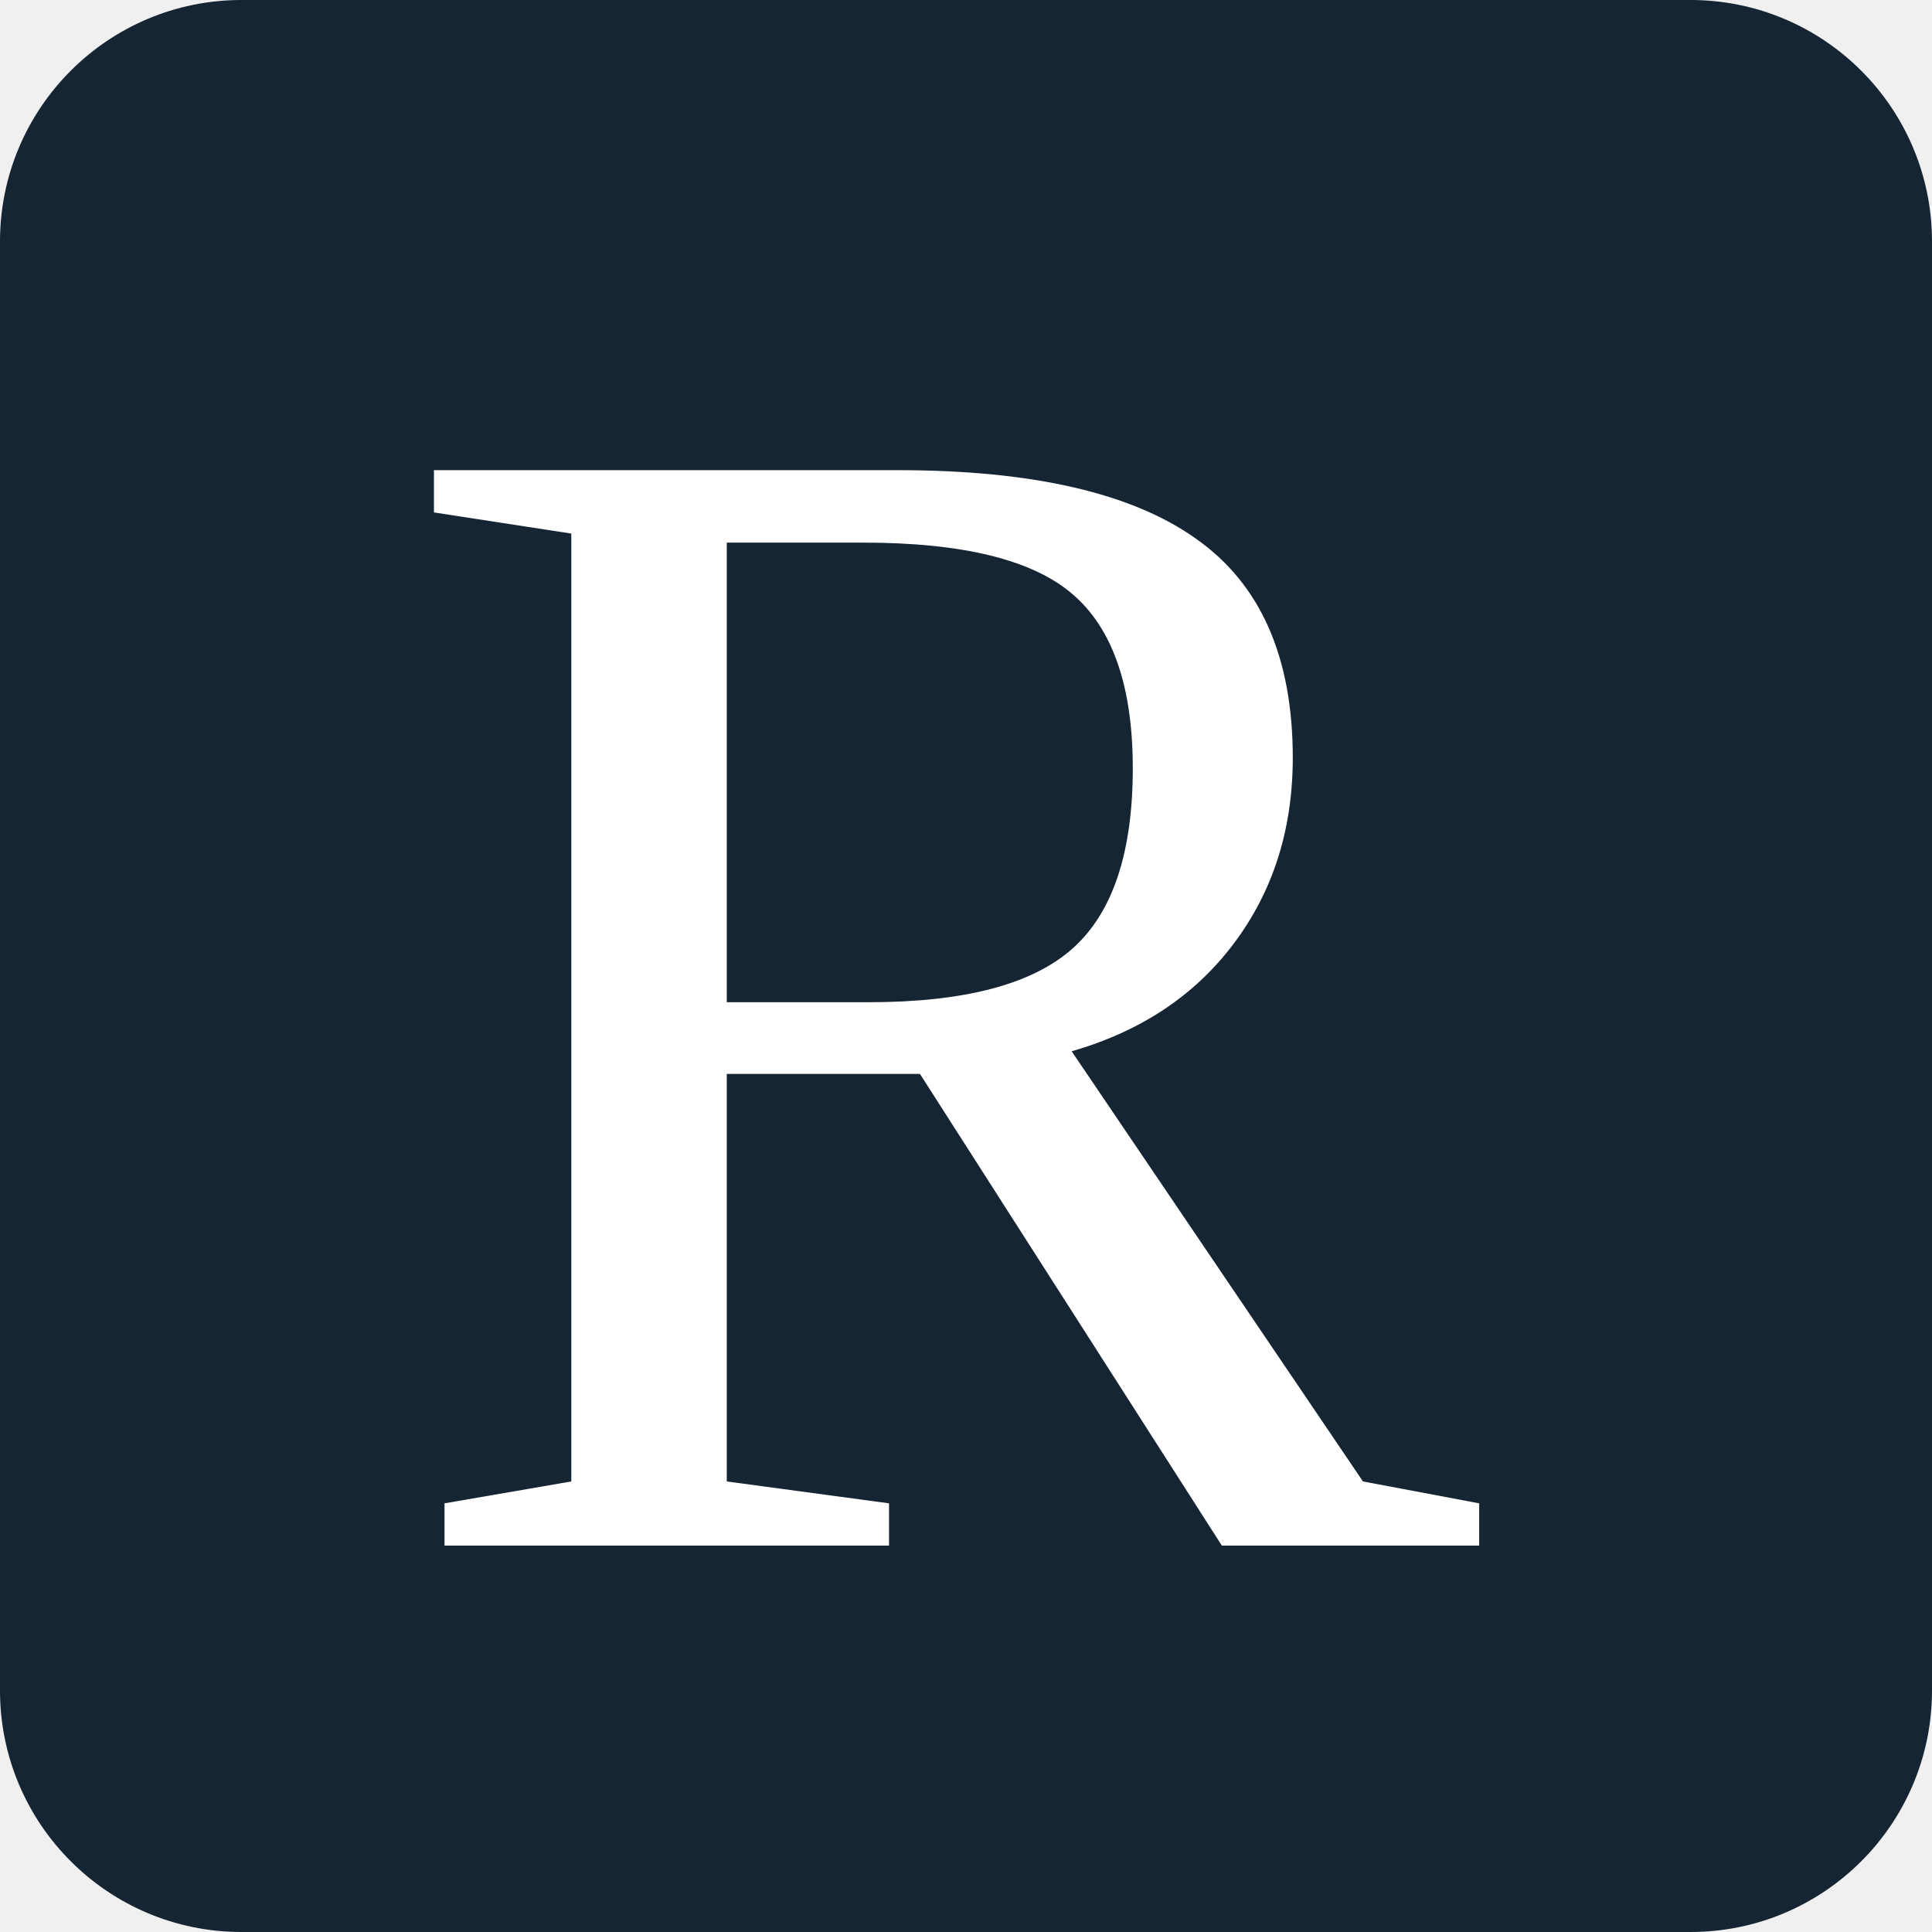
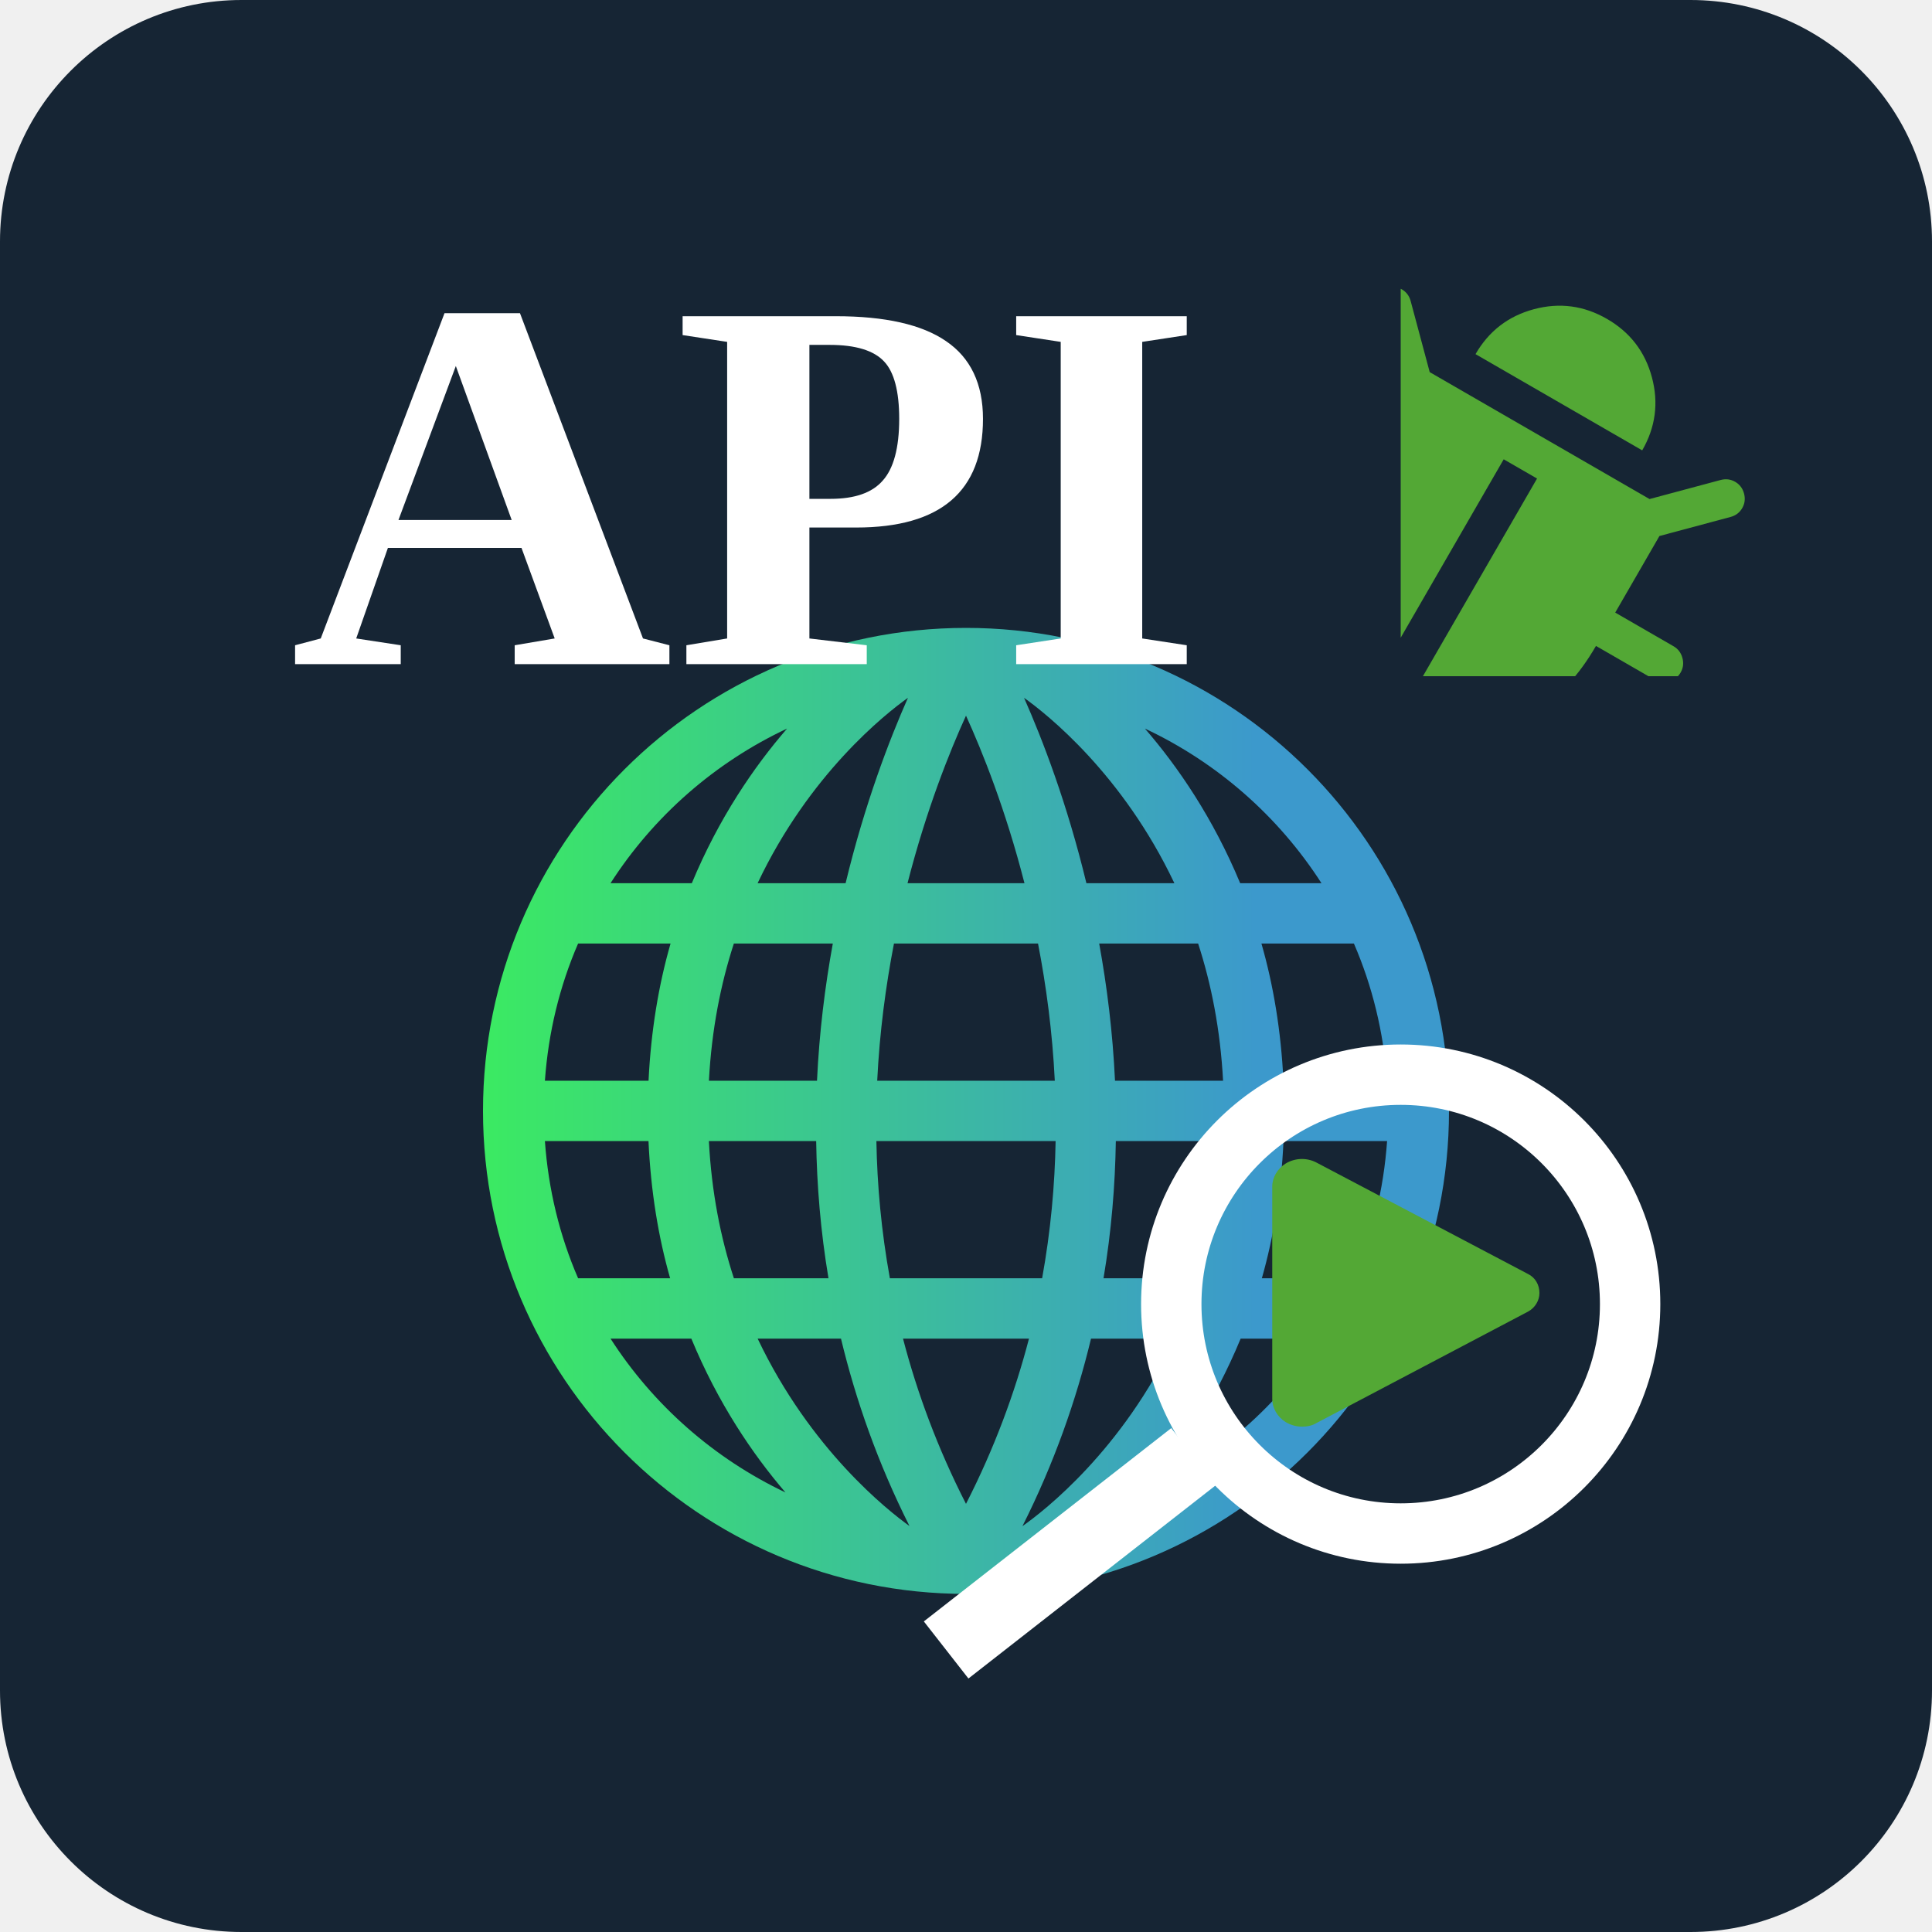
<svg xmlns="http://www.w3.org/2000/svg" width="40" height="40" viewBox="0 0 40 40" fill="none">
  <rect width="40" height="40" fill="#162534" rx="5" />
-   <text x="8" y="32" fill="white" font-size="34px">R</text>
+   <defs>
+     <linearGradient id="paint_linear" gradientUnits="userSpaceOnUse">
+       <stop offset="0" stop-color="#3BEA62" />
+       <stop offset="0.8" stop-color="#3C99CC" />
+     </linearGradient>
+   </defs>
+   <svg x="10" y="13" height="20" width="20" viewBox="0 0 490 490">
+     <path fill="url(#paint_linear)" d="M245,0C109.69,0,0,109.69,0,245s109.69,245,245,245s245-109.69,245-245S380.31,0,245,0z M31.401,260.313h52.542  c1.169,25.423,5.011,48.683,10.978,69.572H48.232C38.883,308.299,33.148,284.858,31.401,260.313z M320.58,229.688  c-1.152-24.613-4.07-47.927-8.02-69.572h50.192c6.681,20.544,11.267,43.71,12.65,69.572H320.58z M206.38,329.885  c-4.322-23.863-6.443-47.156-6.836-69.572h90.913c-0.392,22.416-2.514,45.709-6.837,69.572H206.38z M276.948,360.51  c-7.18,27.563-17.573,55.66-31.951,83.818c-14.376-28.158-24.767-56.255-31.946-83.818H276.948z M199.961,229.688  c1.213-24.754,4.343-48.08,8.499-69.572h73.08c4.157,21.492,7.286,44.818,8.5,69.572H199.961z M215.342,129.492  c9.57-37.359,21.394-66.835,29.656-84.983c8.263,18.148,20.088,47.624,29.66,84.983H215.342z M306.07,129.492  c-9.77-40.487-22.315-73.01-31.627-94.03c11.573,8.235,50.022,38.673,76.25,94.03H306.07z M215.553,35.46  c-9.312,21.02-21.855,53.544-31.624,94.032h-44.628C165.532,74.13,203.984,43.692,215.553,35.46z M177.44,160.117  c-3.95,21.645-6.867,44.959-8.019,69.572h-54.828c1.383-25.861,5.968-49.028,12.65-69.572H177.44z M83.976,229.688H31.401  c1.747-24.545,7.481-47.984,16.83-69.572h46.902C89.122,181.002,85.204,204.246,83.976,229.688z M114.577,260.313h54.424  c0.348,22.454,2.237,45.716,6.241,69.572h-47.983C120.521,309.288,115.92,286.115,114.577,260.313z M181.584,360.51  c7.512,31.183,18.67,63.054,34.744,95.053c-10.847-7.766-50.278-38.782-77.013-95.053H181.584z M273.635,455.632  c16.094-32.022,27.262-63.916,34.781-95.122h42.575C324.336,417.068,284.736,447.827,273.635,455.632z M314.759,329.885  c4.005-23.856,5.894-47.118,6.241-69.572h54.434c-1.317,25.849-5.844,49.016-12.483,69.572H314.759z M406.051,260.313h52.548  c-1.748,24.545-7.482,47.985-16.831,69.572h-46.694C401.041,308.996,404.882,285.736,406.051,260.313z M406.019,229.688  c-1.228-25.443-5.146-48.686-11.157-69.572h46.908c9.35,21.587,15.083,45.026,16.83,69.572H406.019z M425.309,129.492h-41.242  c-13.689-32.974-31.535-59.058-48.329-78.436C372.475,68.316,403.518,95.596,425.309,129.492z M154.252,51.06  c-16.792,19.378-34.636,45.461-48.324,78.432H64.691C86.48,95.598,117.52,68.321,154.252,51.06z M64.692,360.51h40.987  c13.482,32.637,31.076,58.634,47.752,78.034C117.059,421.262,86.318,394.148,64.692,360.51z M336.576,438.54  c16.672-19.398,34.263-45.395,47.742-78.03h40.99C403.684,394.146,372.945,421.258,336.576,438.54z" />
+   </svg>
+   <svg x="29" y="4" width="10" height="10" fill="#53A835" viewBox="0 0 1024 1024">
+     <path transform="rotate(30)" d="M1022.065 583.401c0 11.056-4.035 20.62-12.112 28.697-8.078 8.078-17.64 12.118-28.69 12.118L838.446 624.216c0 72.691-14.235 134.32-42.719 184.899l132.615 133.263c8.077 8.066 12.118 17.635 12.118 28.69 0 11.051-4.035 20.615-12.118 28.691-7.653 8.066-17.21 12.107-28.69 12.107-11.475 0-21.04-4.041-28.69-12.107L744.718 874.153c-2.124 2.118-5.309 4.884-9.559 8.284-4.259 3.398-13.18 9.464-26.785 18.172-13.599 8.715-27.415 16.473-41.44 23.276-14.03 6.798-31.463 12.966-52.29 18.493-20.827 5.518-41.447 8.286-61.842 8.286L552.802 379.387l-81.612 0 0 571.277c-21.669 0-43.25-2.874-64.708-8.615-21.473-5.735-39.96-12.749-55.476-21.039-15.518-8.29-29.542-16.572-42.077-24.867-12.542-8.291-21.781-15.193-27.74-20.715l-9.559-8.932L154.951 998.48c-8.501 8.921-18.7 13.387-30.606 13.387-10.201 0-19.335-3.405-27.409-10.202-8.079-7.652-12.437-17.11-13.081-28.372-0.633-11.264 2.66-21.144 9.893-29.647l128.787-144.727c-24.65-48.465-36.98-106.699-36.98-174.71L42.739 624.208c-11.058 0-20.617-4.041-28.69-12.112-8.079-8.082-12.12-17.641-12.12-28.697 0-11.051 4.041-20.62 12.12-28.689 8.074-8.073 17.633-12.108 28.69-12.108l142.815 0L185.554 355.157l-110.302-110.302c-8.075-8.078-12.114-17.641-12.114-28.691 0-11.05 4.044-20.62 12.114-28.69 8.072-8.077 17.639-12.123 28.691-12.123 11.057 0 20.612 4.052 28.692 12.123l110.302 110.302 538.128 0 110.303-110.302c8.071-8.077 17.633-12.123 28.69-12.123 11.051 0 20.618 4.052 28.689 12.123 8.078 8.071 12.119 17.641 12.119 28.69 0 11.051-4.041 20.615-12.119 28.691l-110.302 110.302 0 187.448 142.816 0c11.056 0 20.619 4.035 28.69 12.114 8.077 8.07 12.118 17.639 12.118 28.683l0 0L1022.065 583.401 1022.065 583.401zM716.021 216.158 307.969 216.158c0-56.526 19.872-104.668 59.617-144.414 39.734-39.746 87.883-59.612 144.411-59.612 56.529 0 104.678 19.865 144.413 59.612C696.157 111.489 716.021 159.632 716.021 216.158L716.021 216.158 716.021 216.158 716.021 216.158z" />
+   </svg>
+   <text x="6" y="13.75" fill="white" font-size="11px" font-weight="600">API</text>
+   <g transform="translate(-3,2)">
+     <svg x="27" y="19.75" height="10" width="10" viewBox="0 0 94 94">
+       <path fill="#53A835" d="M71.8,43.5L30.6,21.8c-1.9-1-4.2-0.9-6,0.2c-1.6,1-2.6,2.7-2.6,4.5v41.3c0,1.8,1,3.5,2.6,4.5c1,0.6,2.1,0.9,3.2,0.9   c1,0,2-0.2,2.8-0.7l41.2-21.7c1.3-0.7,2.2-2.1,2.2-3.6C74,45.6,73.2,44.2,71.8,43.5z" />
+     </svg>
+     <circle fill="none" stroke="white" stroke-width="1.25" cx="32" cy="25" r="4.75" />
+     <g transform="rotate(-38)">
+       <rect fill="white" x="-2" y="38.5" width="6.5" height="1.5" />
+     </g>
+   </g>
</svg>
